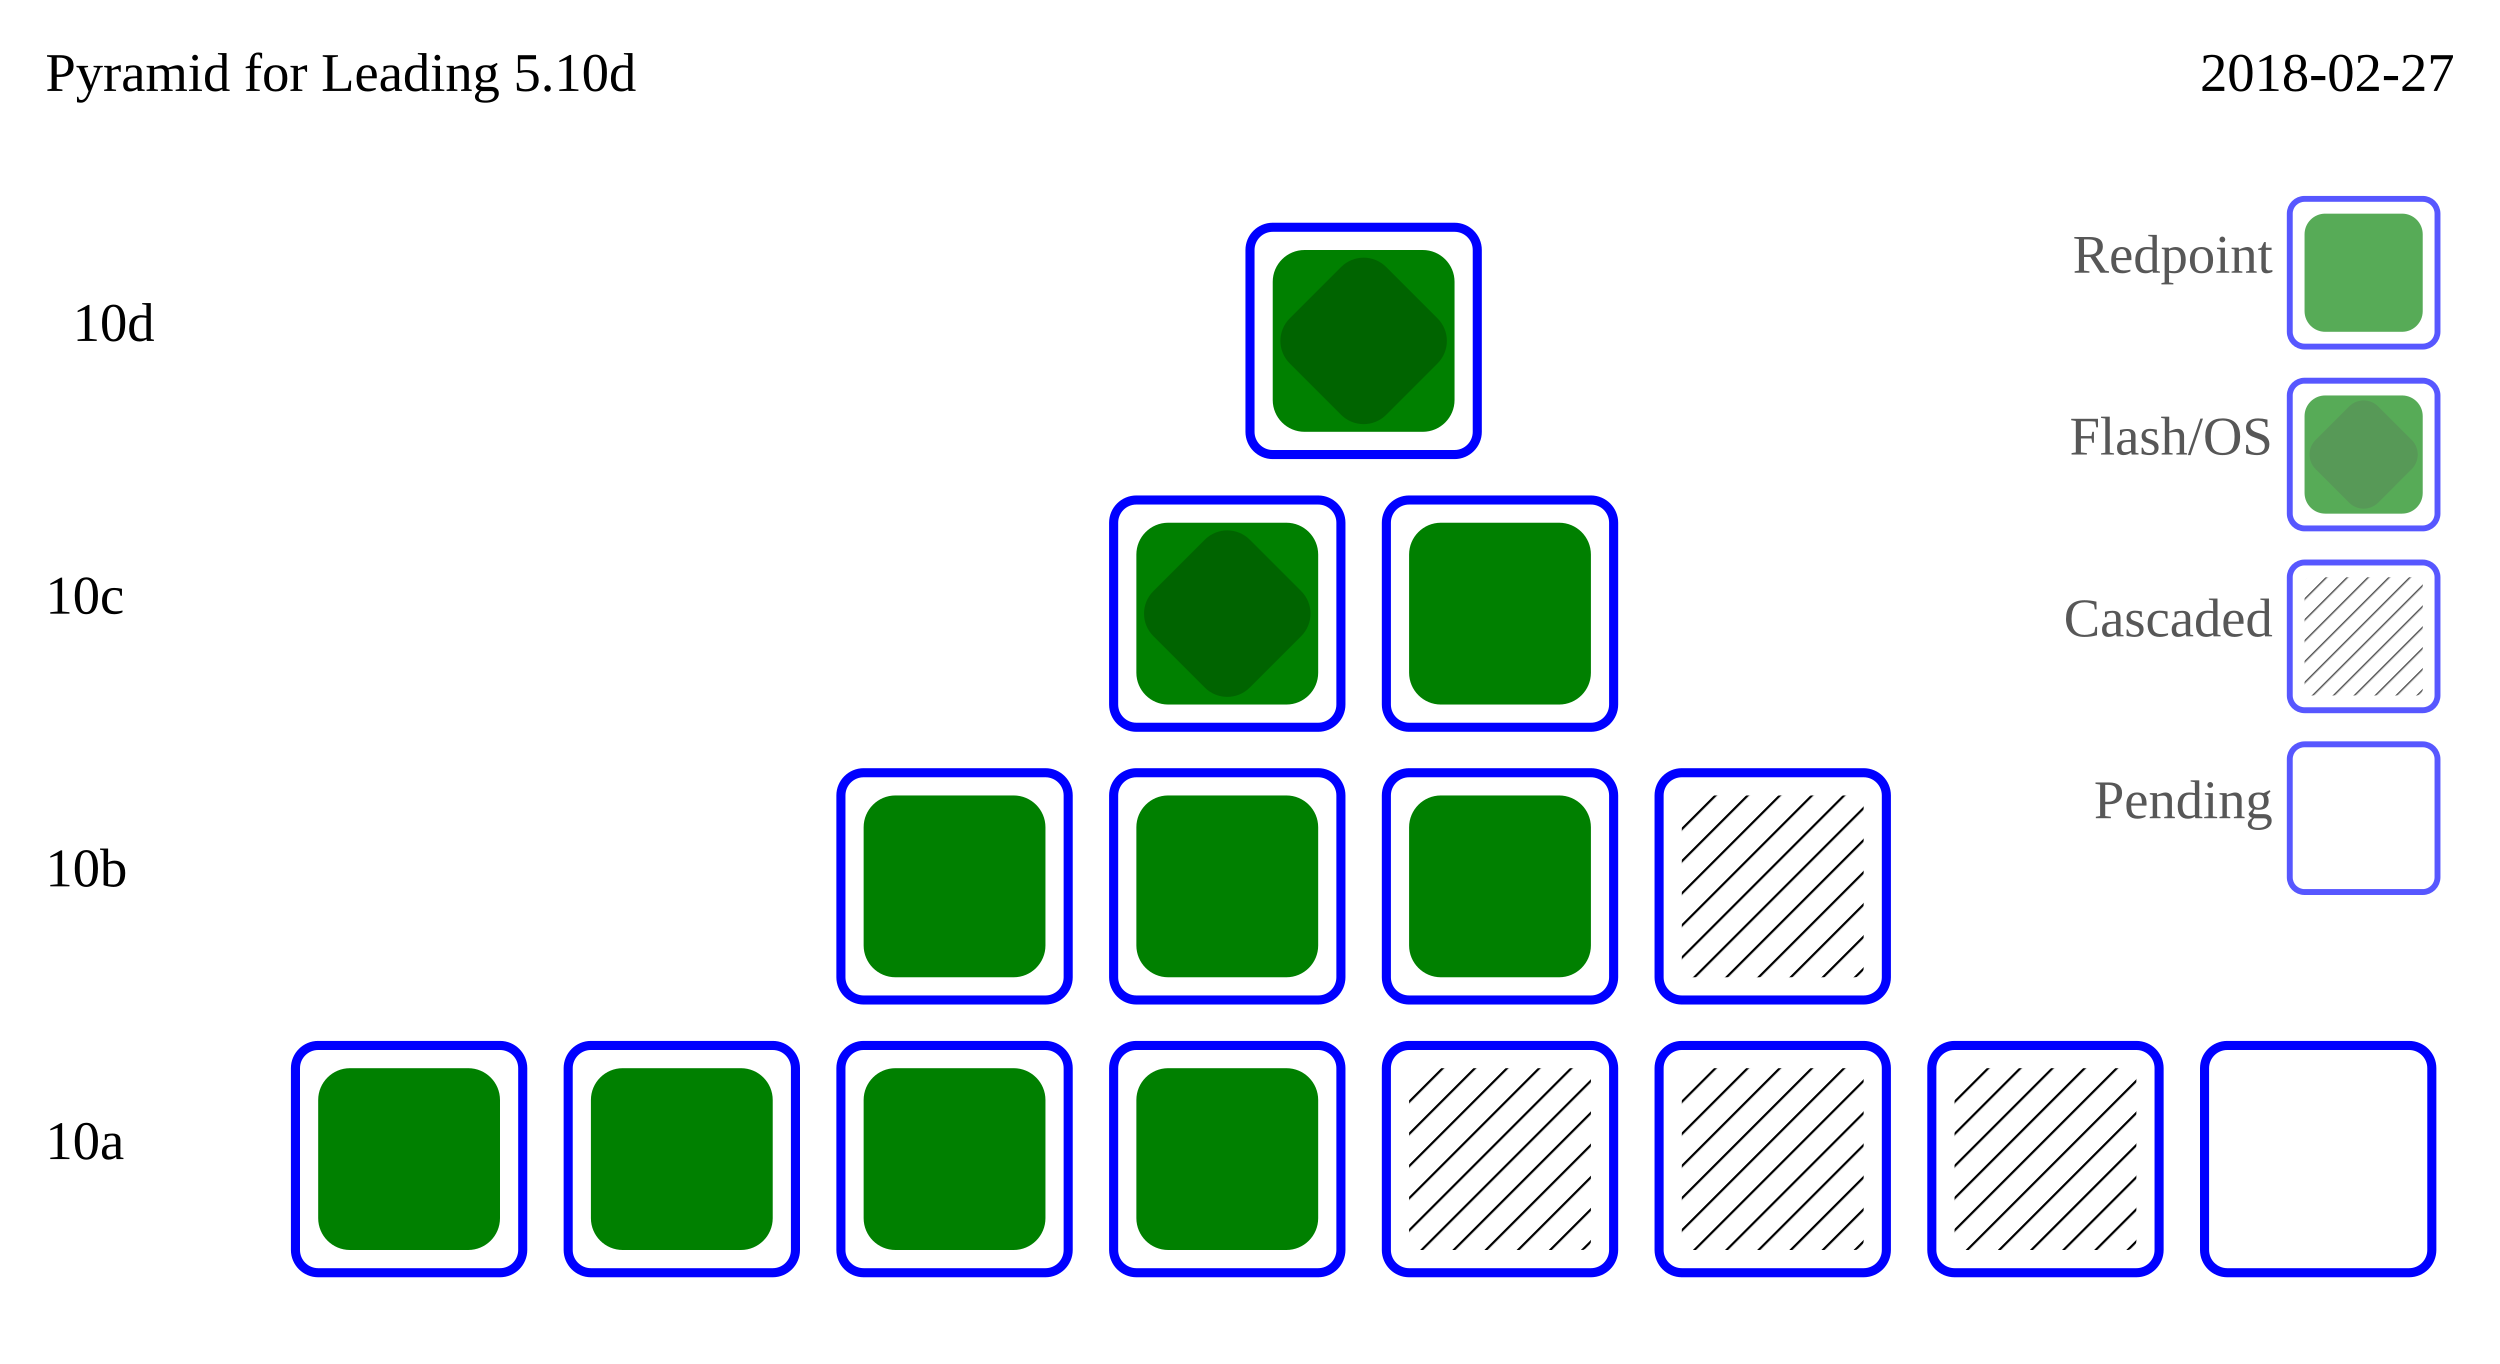
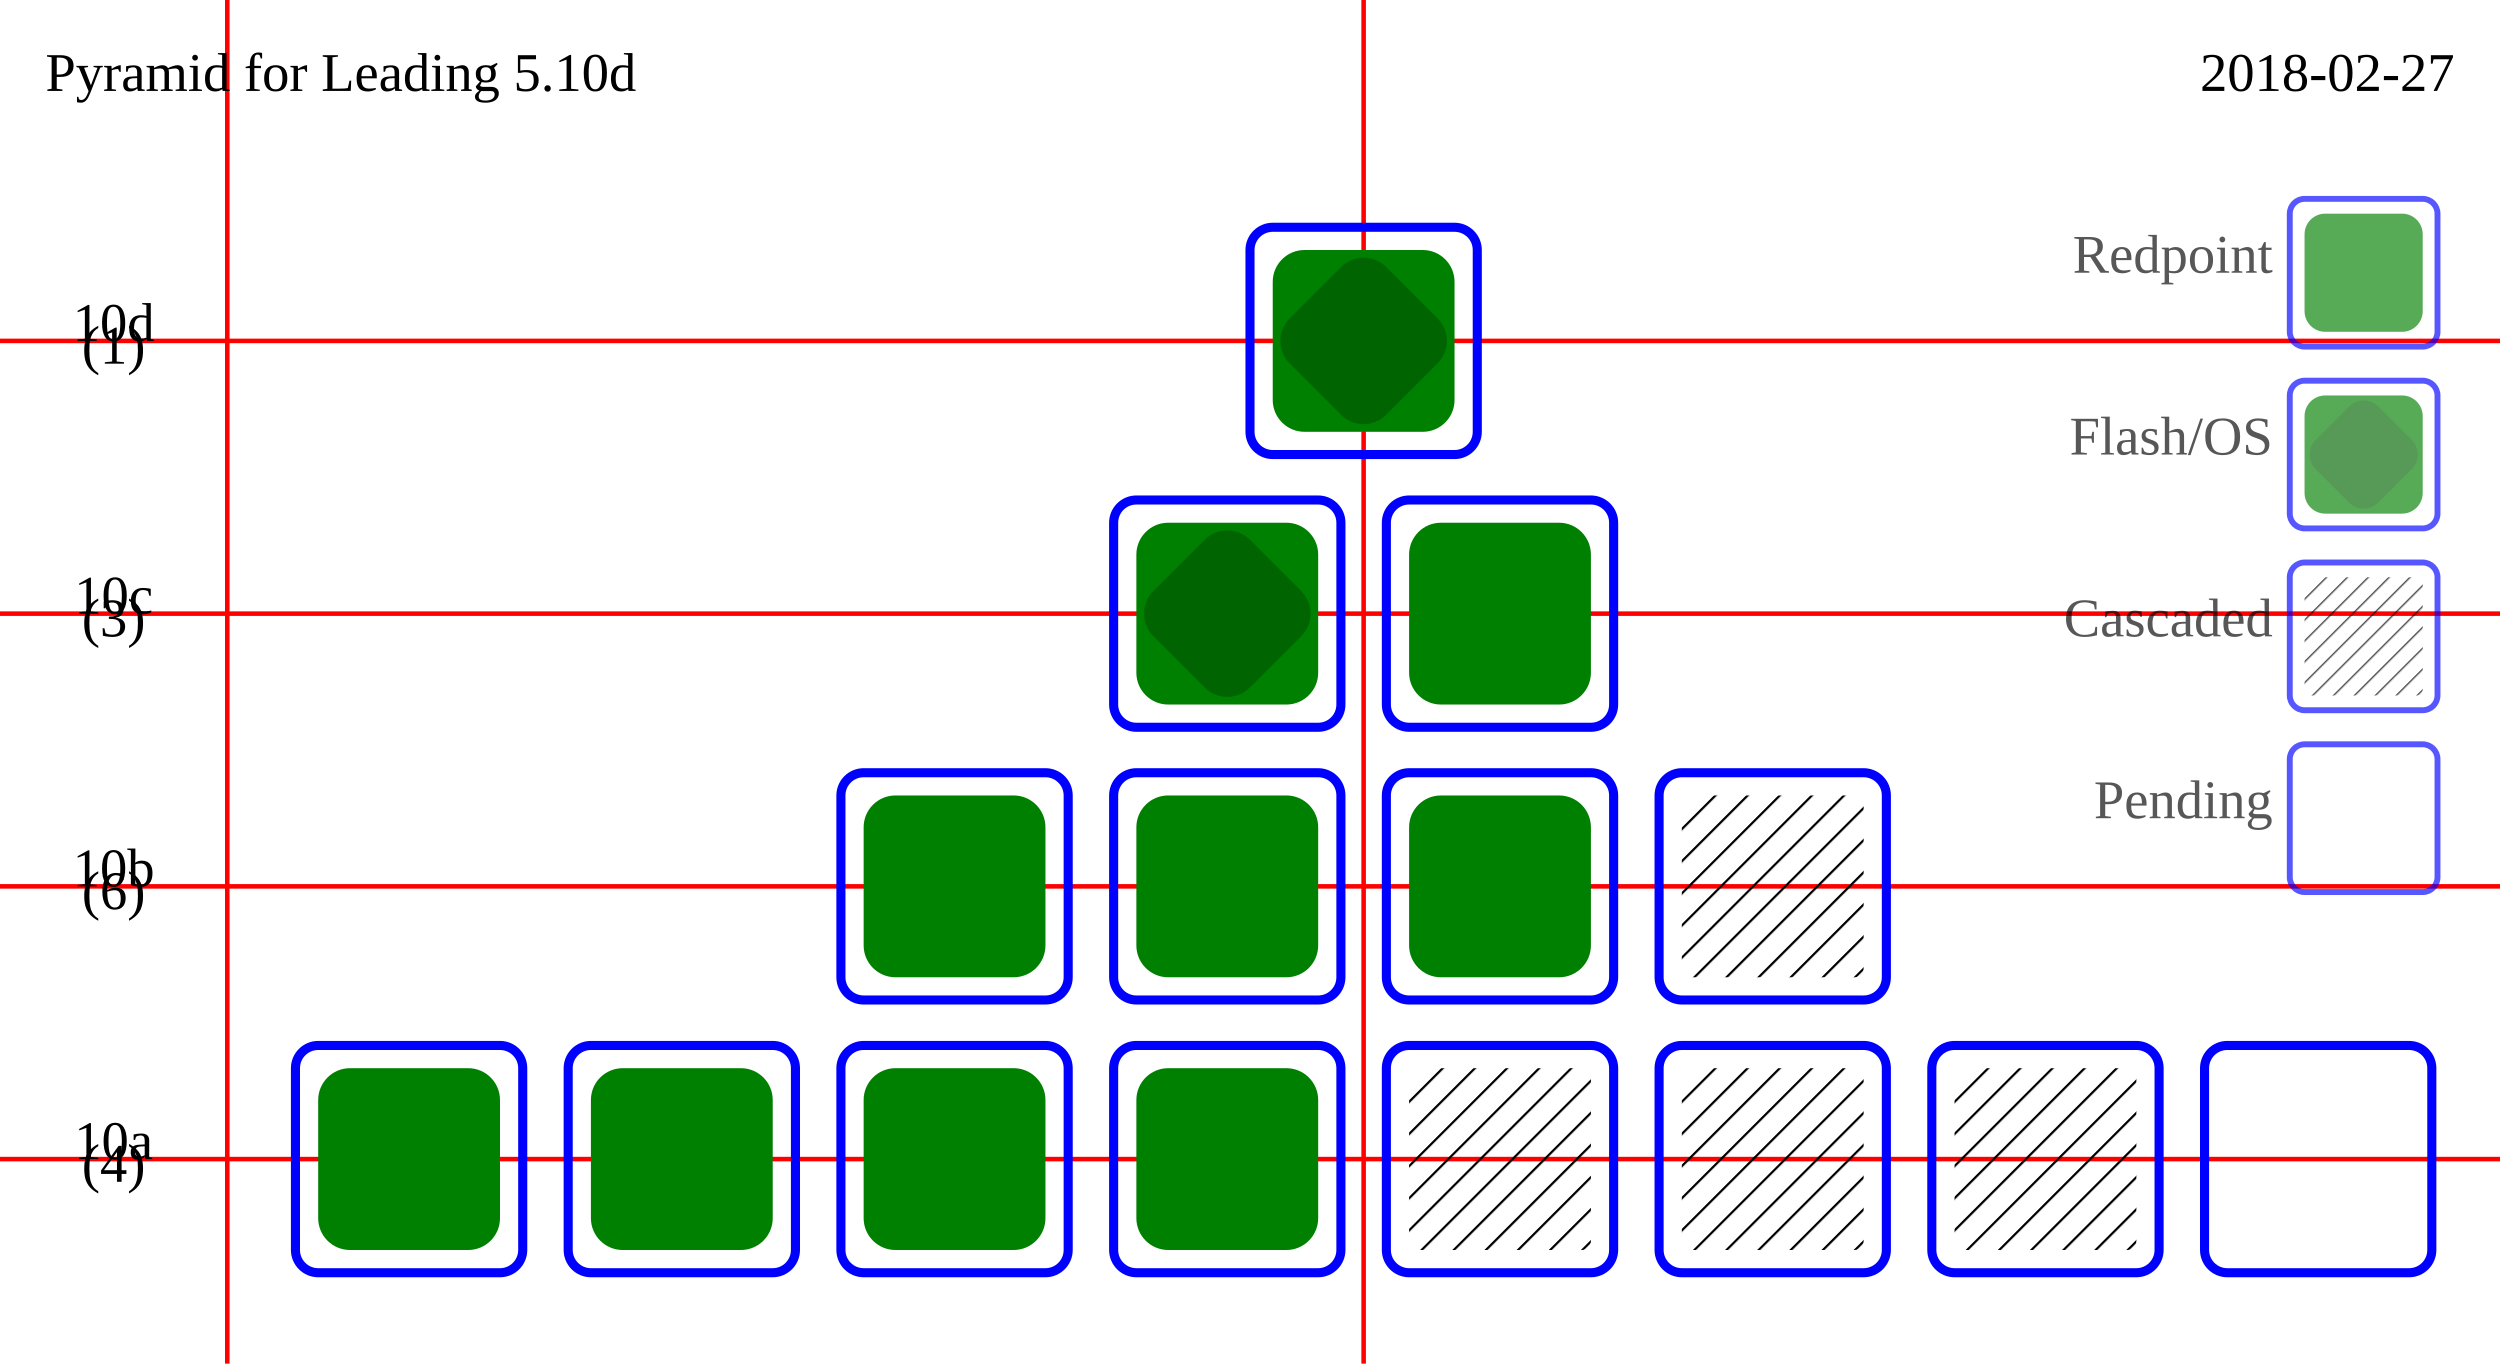
<svg xmlns="http://www.w3.org/2000/svg" xmlns:xlink="http://www.w3.org/1999/xlink" width="550px" height="300px">
+   <line x1="50" y1="0" x2="50" y2="300" style="stroke:rgb(255,0,0); stroke-width:1" />
+   <line x1="300" y1="0" x2="300" y2="300" style="stroke:rgb(255,0,0); stroke-width:1" />
+   <line x1="0" y1="75" x2="550" y2="75" style="stroke:rgb(255,0,0); stroke-width:1" />
+   <line x1="0" y1="135" x2="550" y2="135" style="stroke:rgb(255,0,0); stroke-width:1" />
+   <line x1="0" y1="195" x2="550" y2="195" style="stroke:rgb(255,0,0); stroke-width:1" />
+   <line x1="0" y1="255" x2="550" y2="255" style="stroke:rgb(255,0,0); stroke-width:1" />
  <pattern id="xhatch" width="5" height="5" patternTransform="rotate(45 0 0)" patternUnits="userSpaceOnUse">
    <line x1="0" y1="0" x2="0" y2="5" style="stroke:black; stroke-width:1" />
  </pattern>
  <defs>
    <g id="pending">
      <rect x="0" y="0" rx="5" ry="5" width="50" height="50" style="fill:none; stroke: blue; stroke-width: 2" transform="translate(-25, -25)" />
    </g>
    <g id="redpoint">
      <use xlink:href="#pending" />
      <rect x="0" y="0" rx="7" ry="7" width="40" height="40" style="fill:green; stroke: none;" transform="translate(-20, -20)" />
    </g>
    <g id="flash">
      <use xlink:href="#redpoint" />
      <rect x="0" y="0" rx="7" ry="7" width="30" height="30" style="fill:darkgreen; stroke: none;" transform="rotate(45, 0, 0) translate(-15, -15)" />
    </g>
    <g id="cascade">
      <use xlink:href="#pending" />
      <rect x="0" y="0" rx="2" ry="2" width="40" height="40" style="fill:url(#xhatch)" transform="translate(-20, -20)" />
    </g>
  </defs>
  <text x="10" y="20" fill="black">Pyramid for Leading 5.10d</text>
  <text text-anchor="end" x="540" y="20" fill="black">2018-02-27</text>
  <g opacity="0.66">
    <g transform="translate(520, 60)">
      <text text-anchor="end" alignment-baseline="middle" x="0" y="0" fill="black" transform="translate(-20)">Redpoint</text>
      <use xlink:href="#redpoint" transform="scale(0.65)" />
    </g>
    <g transform="translate(520,100)">
      <text text-anchor="end" alignment-baseline="middle" x="0" y="0" fill="black" transform="translate(-20)">Flash/OS</text>
      <use xlink:href="#flash" transform="scale(0.65)" />
    </g>
    <g transform="translate(520, 140)">
      <text text-anchor="end" alignment-baseline="middle" x="0" y="0" fill="black" transform="translate(-20)">Cascaded</text>
      <use xlink:href="#cascade" transform="scale(0.65)" />
    </g>
    <g transform="translate(520, 180)">
      <text text-anchor="end" alignment-baseline="middle" x="0" y="0" fill="black" transform="translate(-20)">Pending</text>
      <use xlink:href="#pending" transform="scale(0.65)" />
    </g>
  </g>
-   <text x="25" y="75" fill="black" text-anchor="middle" alignment-baseline="middle">10d</text>
+   <text x="25" y="75" fill="black" text-anchor="middle" alignment-baseline="baseline">10d</text>
+   <text x="25" y="80" fill="black" text-anchor="middle" alignment-baseline="hanging">(1)</text>
  <g transform="translate(300, 75)">
    <use xlink:href="#flash" />
  </g>
-   <text x="10" y="135" fill="black">10c</text>
+   <text x="25" y="135" fill="black" text-anchor="middle" alignment-baseline="baseline">10c</text>
+   <text x="25" y="140" fill="black" text-anchor="middle" alignment-baseline="hanging">(3)</text>
  <g transform="translate(270, 135)">
    <use xlink:href="#flash" />
  </g>
  <g transform="translate(330, 135)">
    <use xlink:href="#redpoint" />
  </g>
-   <text x="10" y="195" fill="black">10b</text>
+   <text x="25" y="195" fill="black" text-anchor="middle" alignment-baseline="baseline">10b</text>
+   <text x="25" y="200" fill="black" text-anchor="middle" alignment-baseline="hanging">(6)</text>
  <g transform="translate(210, 195)">
    <use xlink:href="#redpoint" />
  </g>
  <g transform="translate(270, 195)">
    <use xlink:href="#redpoint" />
  </g>
  <g transform="translate(330, 195)">
    <use xlink:href="#redpoint" />
  </g>
  <g transform="translate(390, 195)">
    <use xlink:href="#cascade" />
  </g>
-   <text x="10" y="255" fill="black">10a</text>
+   <text x="25" y="255" fill="black" text-anchor="middle" alignment-baseline="baseline">10a</text>
+   <text x="25" y="260" fill="black" text-anchor="middle" alignment-baseline="hanging">(4)</text>
  <g transform="translate(90, 255)">
    <use xlink:href="#redpoint" />
  </g>
  <g transform="translate(150, 255)">
    <use xlink:href="#redpoint" />
  </g>
  <g transform="translate(210, 255)">
    <use xlink:href="#redpoint" />
  </g>
  <g transform="translate(270, 255)">
    <use xlink:href="#redpoint" />
  </g>
  <g transform="translate(330, 255)">
    <use xlink:href="#cascade" />
  </g>
  <g transform="translate(390, 255)">
    <use xlink:href="#cascade" />
  </g>
  <g transform="translate(450, 255)">
    <use xlink:href="#cascade" />
  </g>
  <g transform="translate(510, 255)">
    <use xlink:href="#pending" />
  </g>
</svg>
